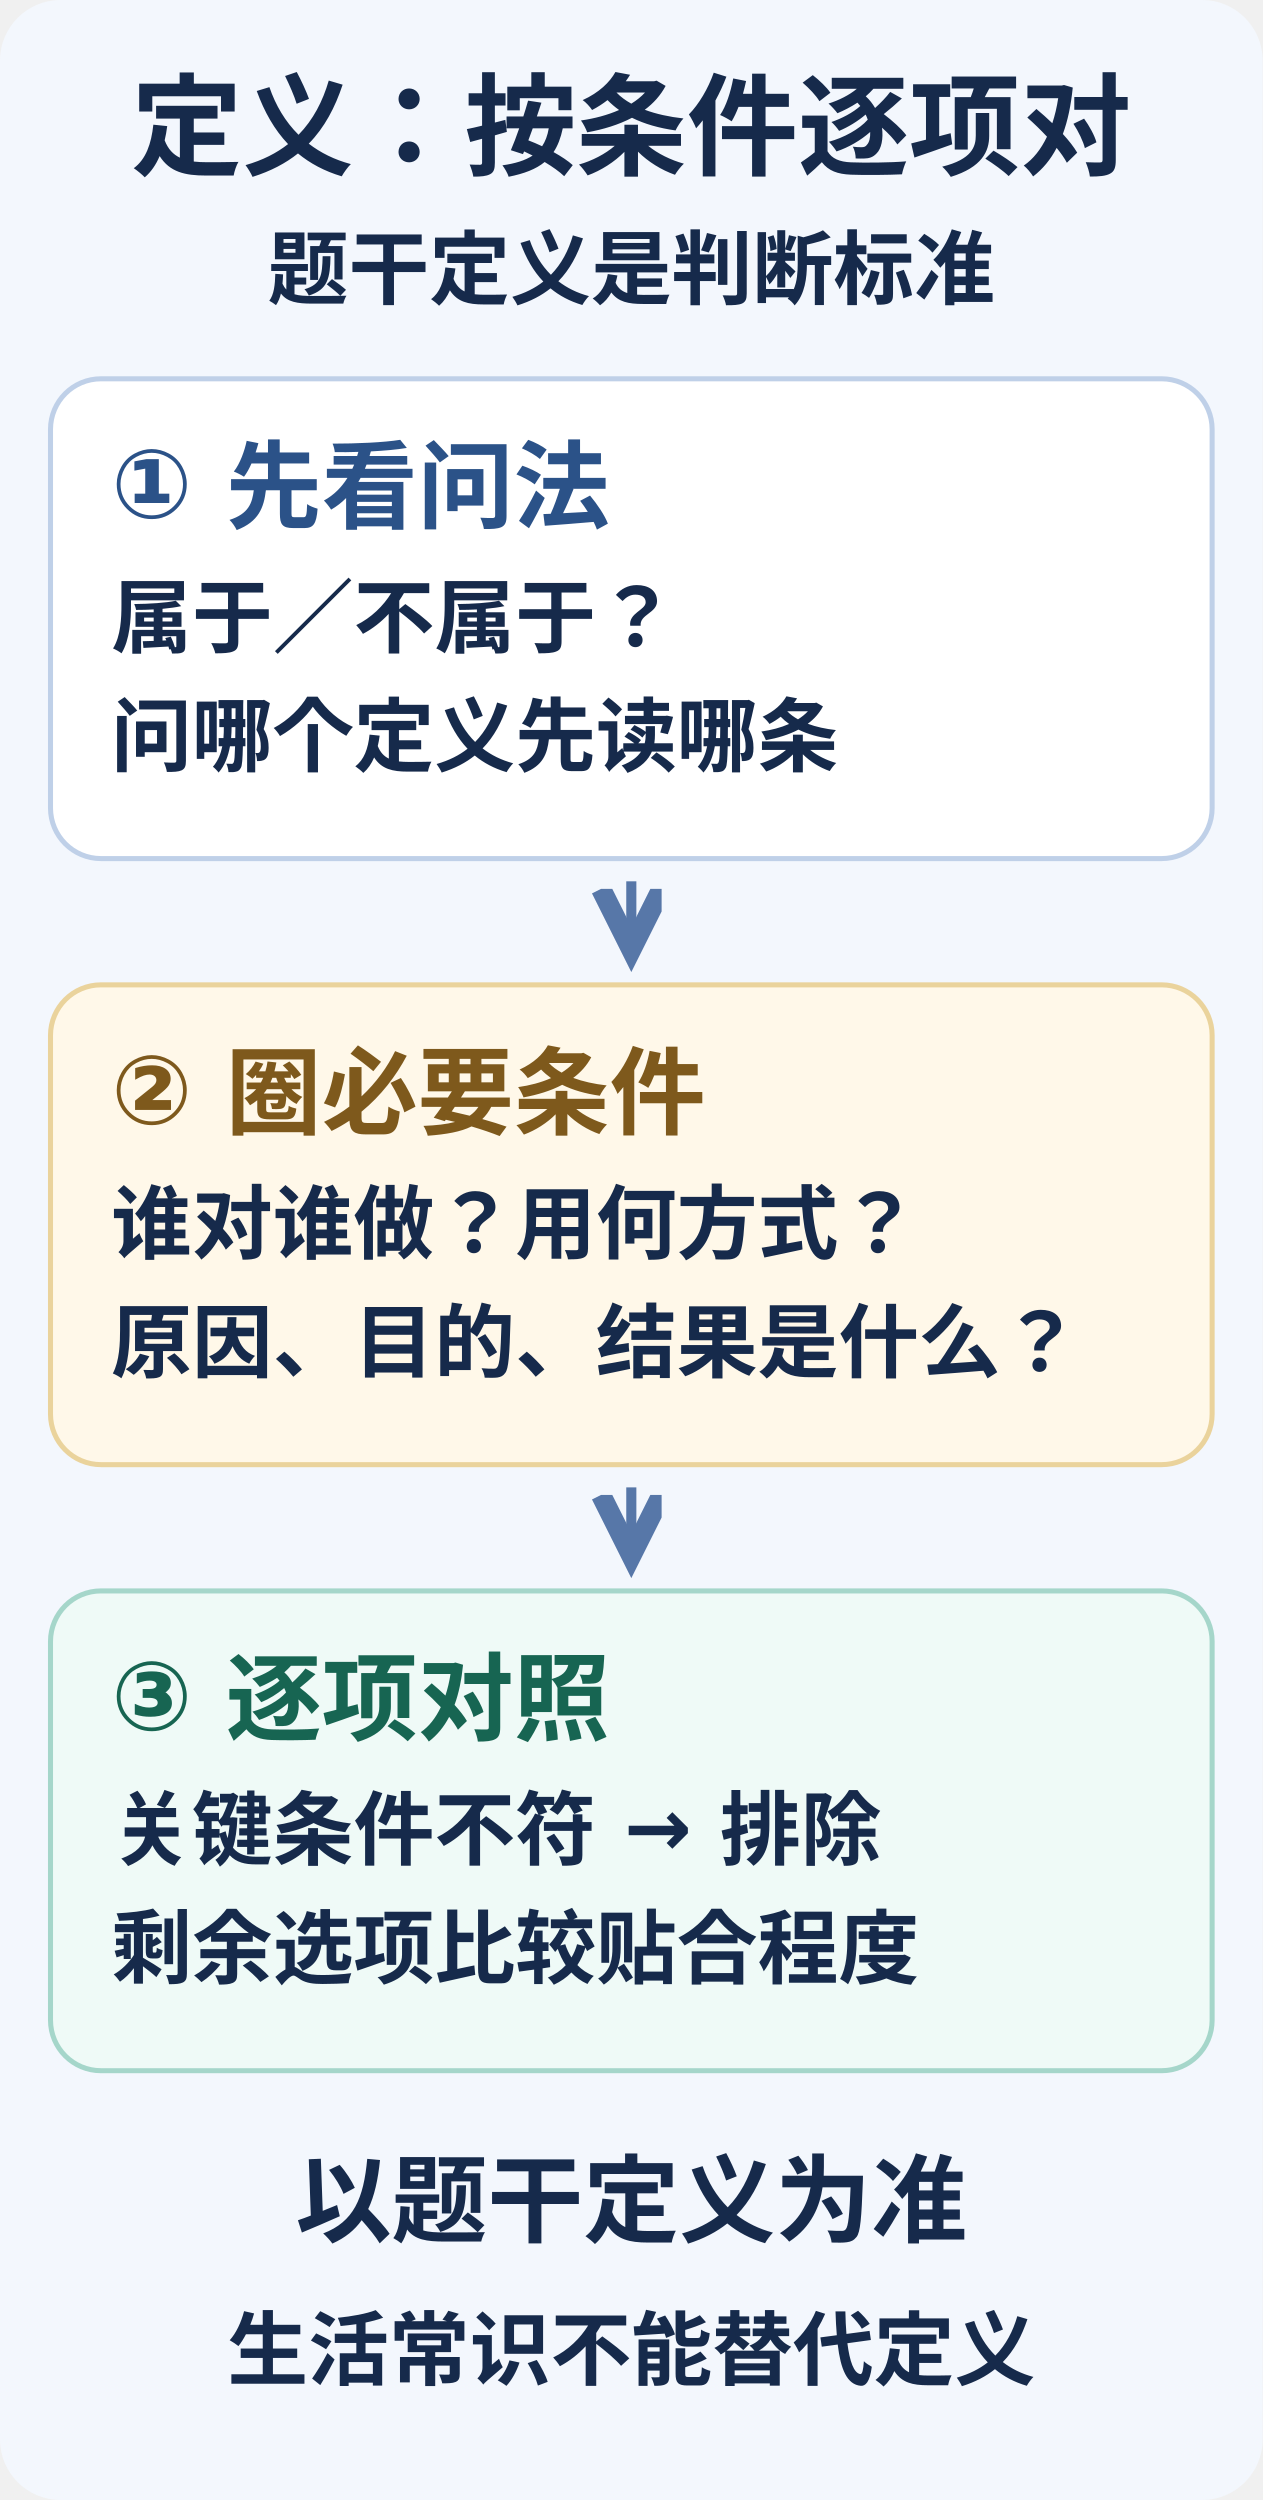
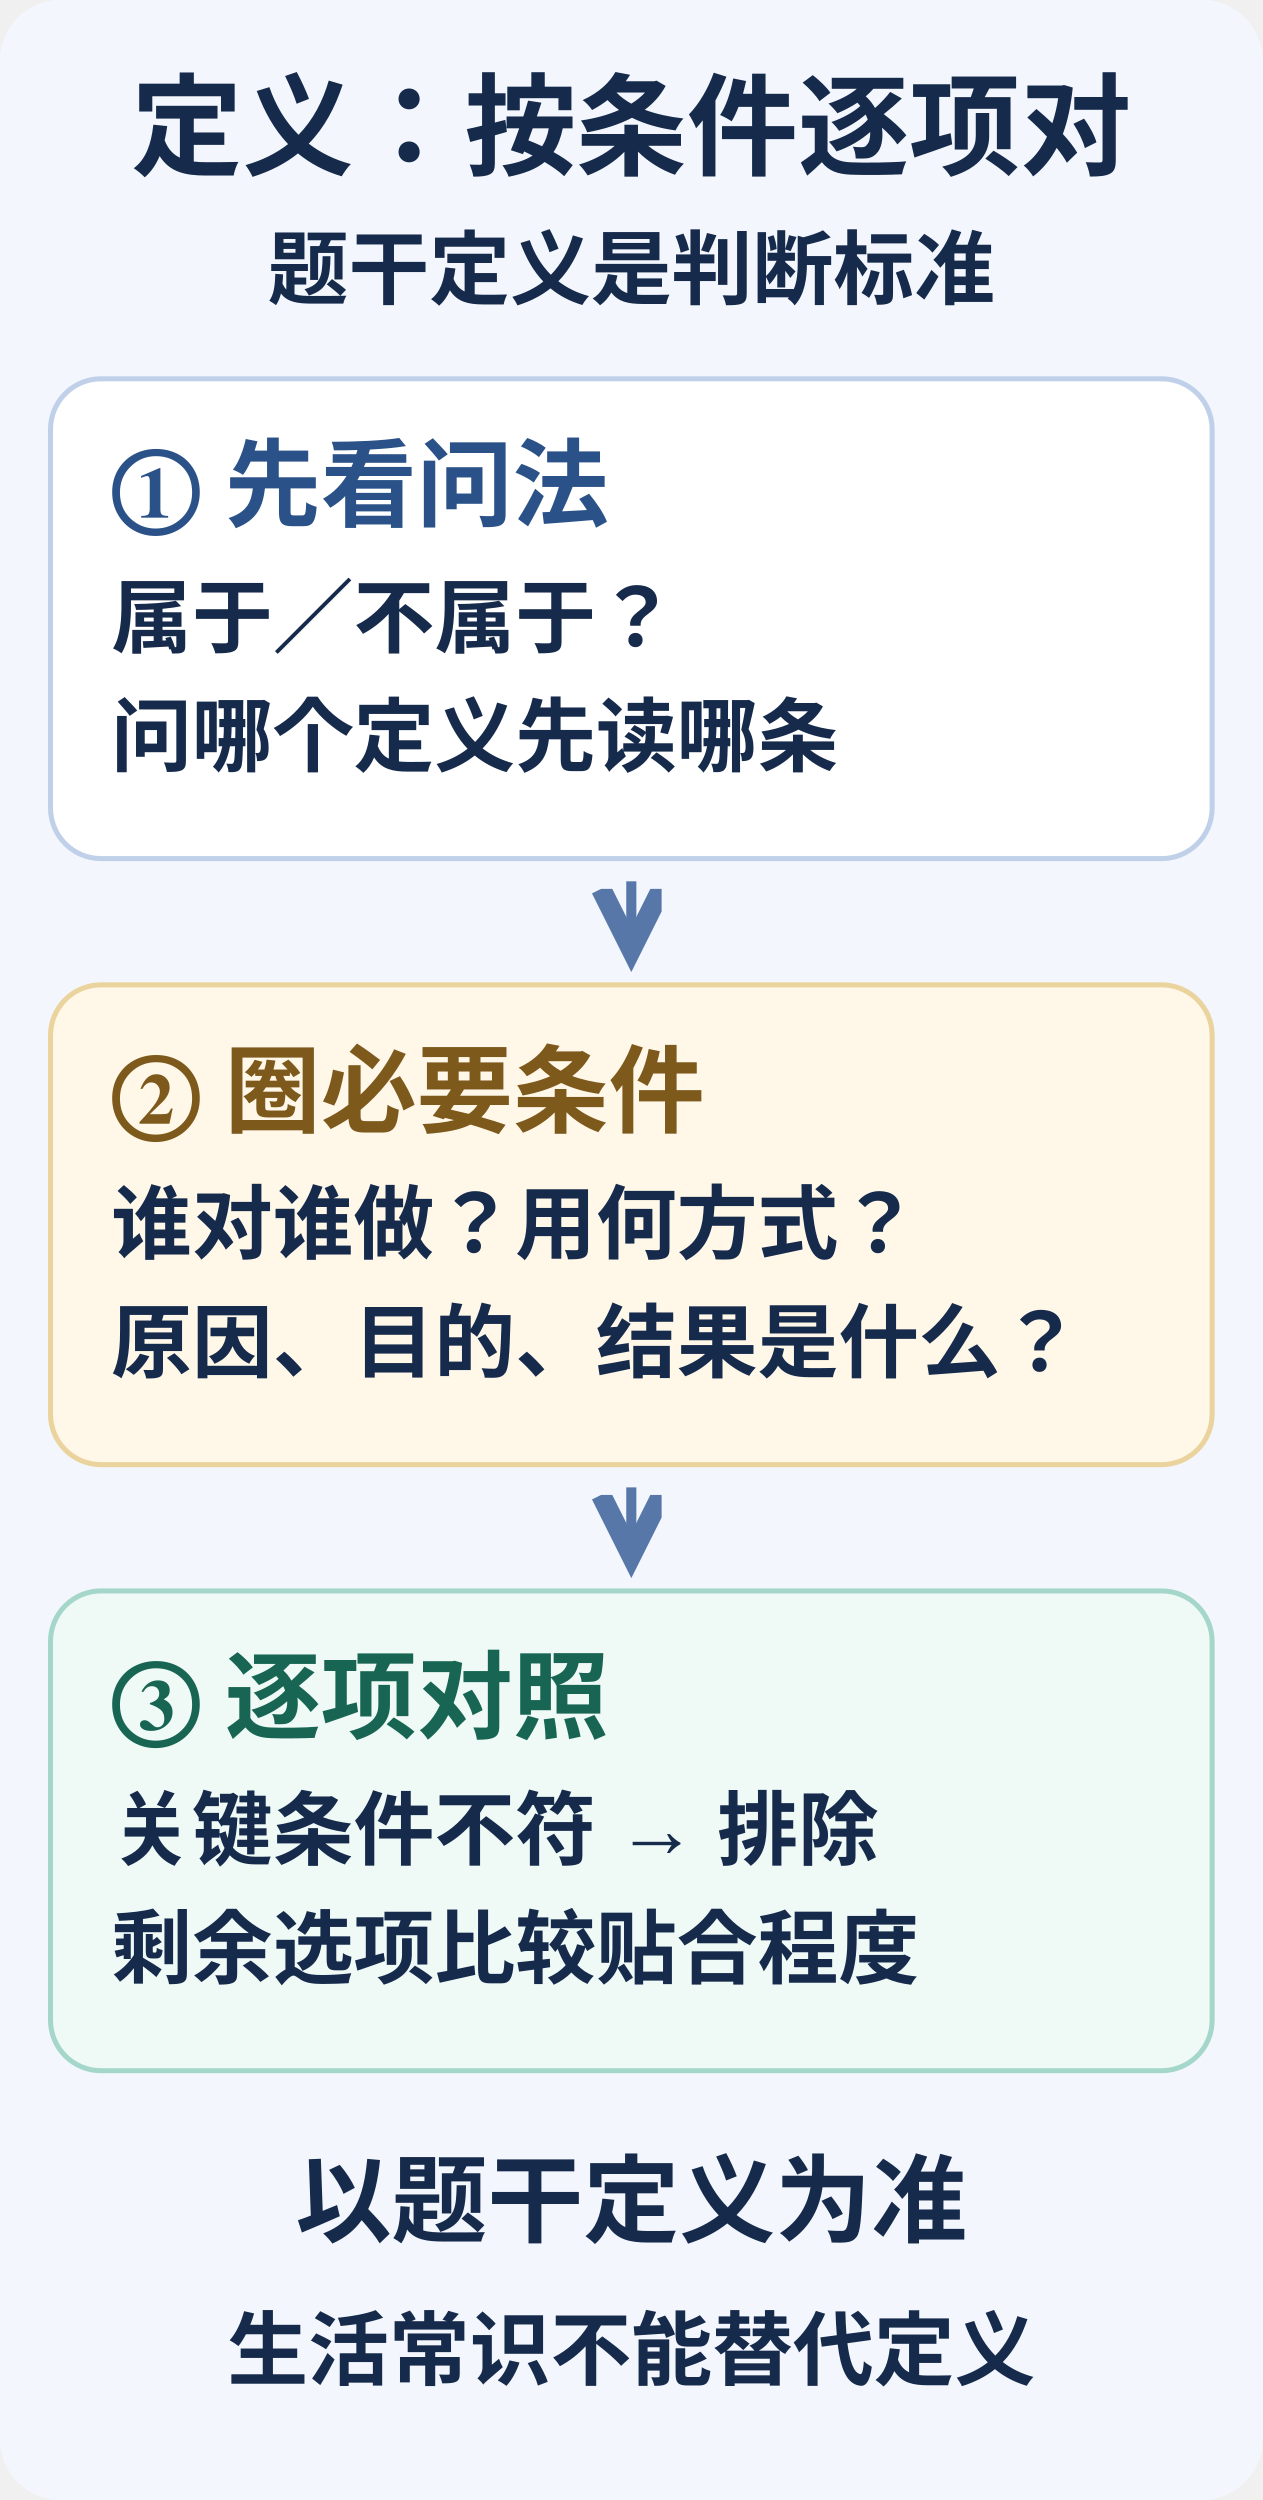
<svg xmlns="http://www.w3.org/2000/svg" width="500" height="990" viewBox="0 0 500 990" role="img" aria-labelledby="title desc">
  <defs>
    <marker id="arrow" markerWidth="10" markerHeight="10" refX="6" refY="3" orient="auto">
      <path d="M0 0 L6 3 L0 6" fill="none" stroke="#5777a8" stroke-width="2" />
    </marker>
  </defs>
  <rect width="500" height="990" rx="24" fill="#f3f7fd" />
-   <g font-family="Microsoft YaHei, PingFang SC, sans-serif" fill="#162a4b">
+   <g font-family="'Times New Roman', 'KaiTi', '楷体', 'STKaiti', 'Kaiti SC', serif" fill="#162a4b">
    <text x="250" y="66" font-size="44" font-weight="700" text-anchor="middle" fill="#162a4b">定义：按条件逐项对</text>
    <text x="250" y="118" font-size="32" font-weight="600" text-anchor="middle" fill="#162a4b">题干定义是判断标准</text>
    <rect x="20" y="150" width="460" height="190" rx="20" fill="#fff" stroke="#bfd0e8" stroke-width="2" />
    <text x="44" y="205" font-size="38" font-weight="700" text-anchor="start" fill="#2b5288">① 先看问法</text>
    <text x="44" y="256" font-size="32" font-weight="600" text-anchor="start" fill="#162a4b">属于／不属于？</text>
    <text x="44" y="303" font-size="32" font-weight="600" text-anchor="start" fill="#162a4b">问哪个定义先读哪条</text>
    <path d="M250 349 V376" fill="none" stroke="#5777a8" stroke-width="4" marker-end="url(#arrow)" />
    <rect x="20" y="390" width="460" height="190" rx="20" fill="#fff8e9" stroke="#ead39c" stroke-width="2" />
    <text x="44" y="445" font-size="38" font-weight="700" text-anchor="start" fill="#7e591c">② 圈必要条件</text>
    <text x="44" y="496" font-size="32" font-weight="600" text-anchor="start" fill="#162a4b">谁对谁做？用何方式？</text>
    <text x="44" y="543" font-size="32" font-weight="600" text-anchor="start" fill="#162a4b">原因、目的、结果是什么？</text>
    <path d="M250 589 V616" fill="none" stroke="#5777a8" stroke-width="4" marker-end="url(#arrow)" />
    <rect x="20" y="630" width="460" height="190" rx="20" fill="#effaf7" stroke="#a5d6ca" stroke-width="2" />
    <text x="44" y="685" font-size="38" font-weight="700" text-anchor="start" fill="#176552">③ 逐项对照</text>
    <text x="44" y="736" font-size="32" font-weight="600" text-anchor="start" fill="#162a4b">关键条件不符 → 排除</text>
    <text x="44" y="783" font-size="32" font-weight="600" text-anchor="start" fill="#162a4b">剩余选项比较贴合程度</text>
    <text x="250" y="885" font-size="38" font-weight="700" text-anchor="middle" fill="#162a4b">以题干定义为准</text>
    <text x="250" y="942" font-size="32" font-weight="600" text-anchor="middle" fill="#162a4b">生活常识不能替代定义</text>
  </g>
</svg>
